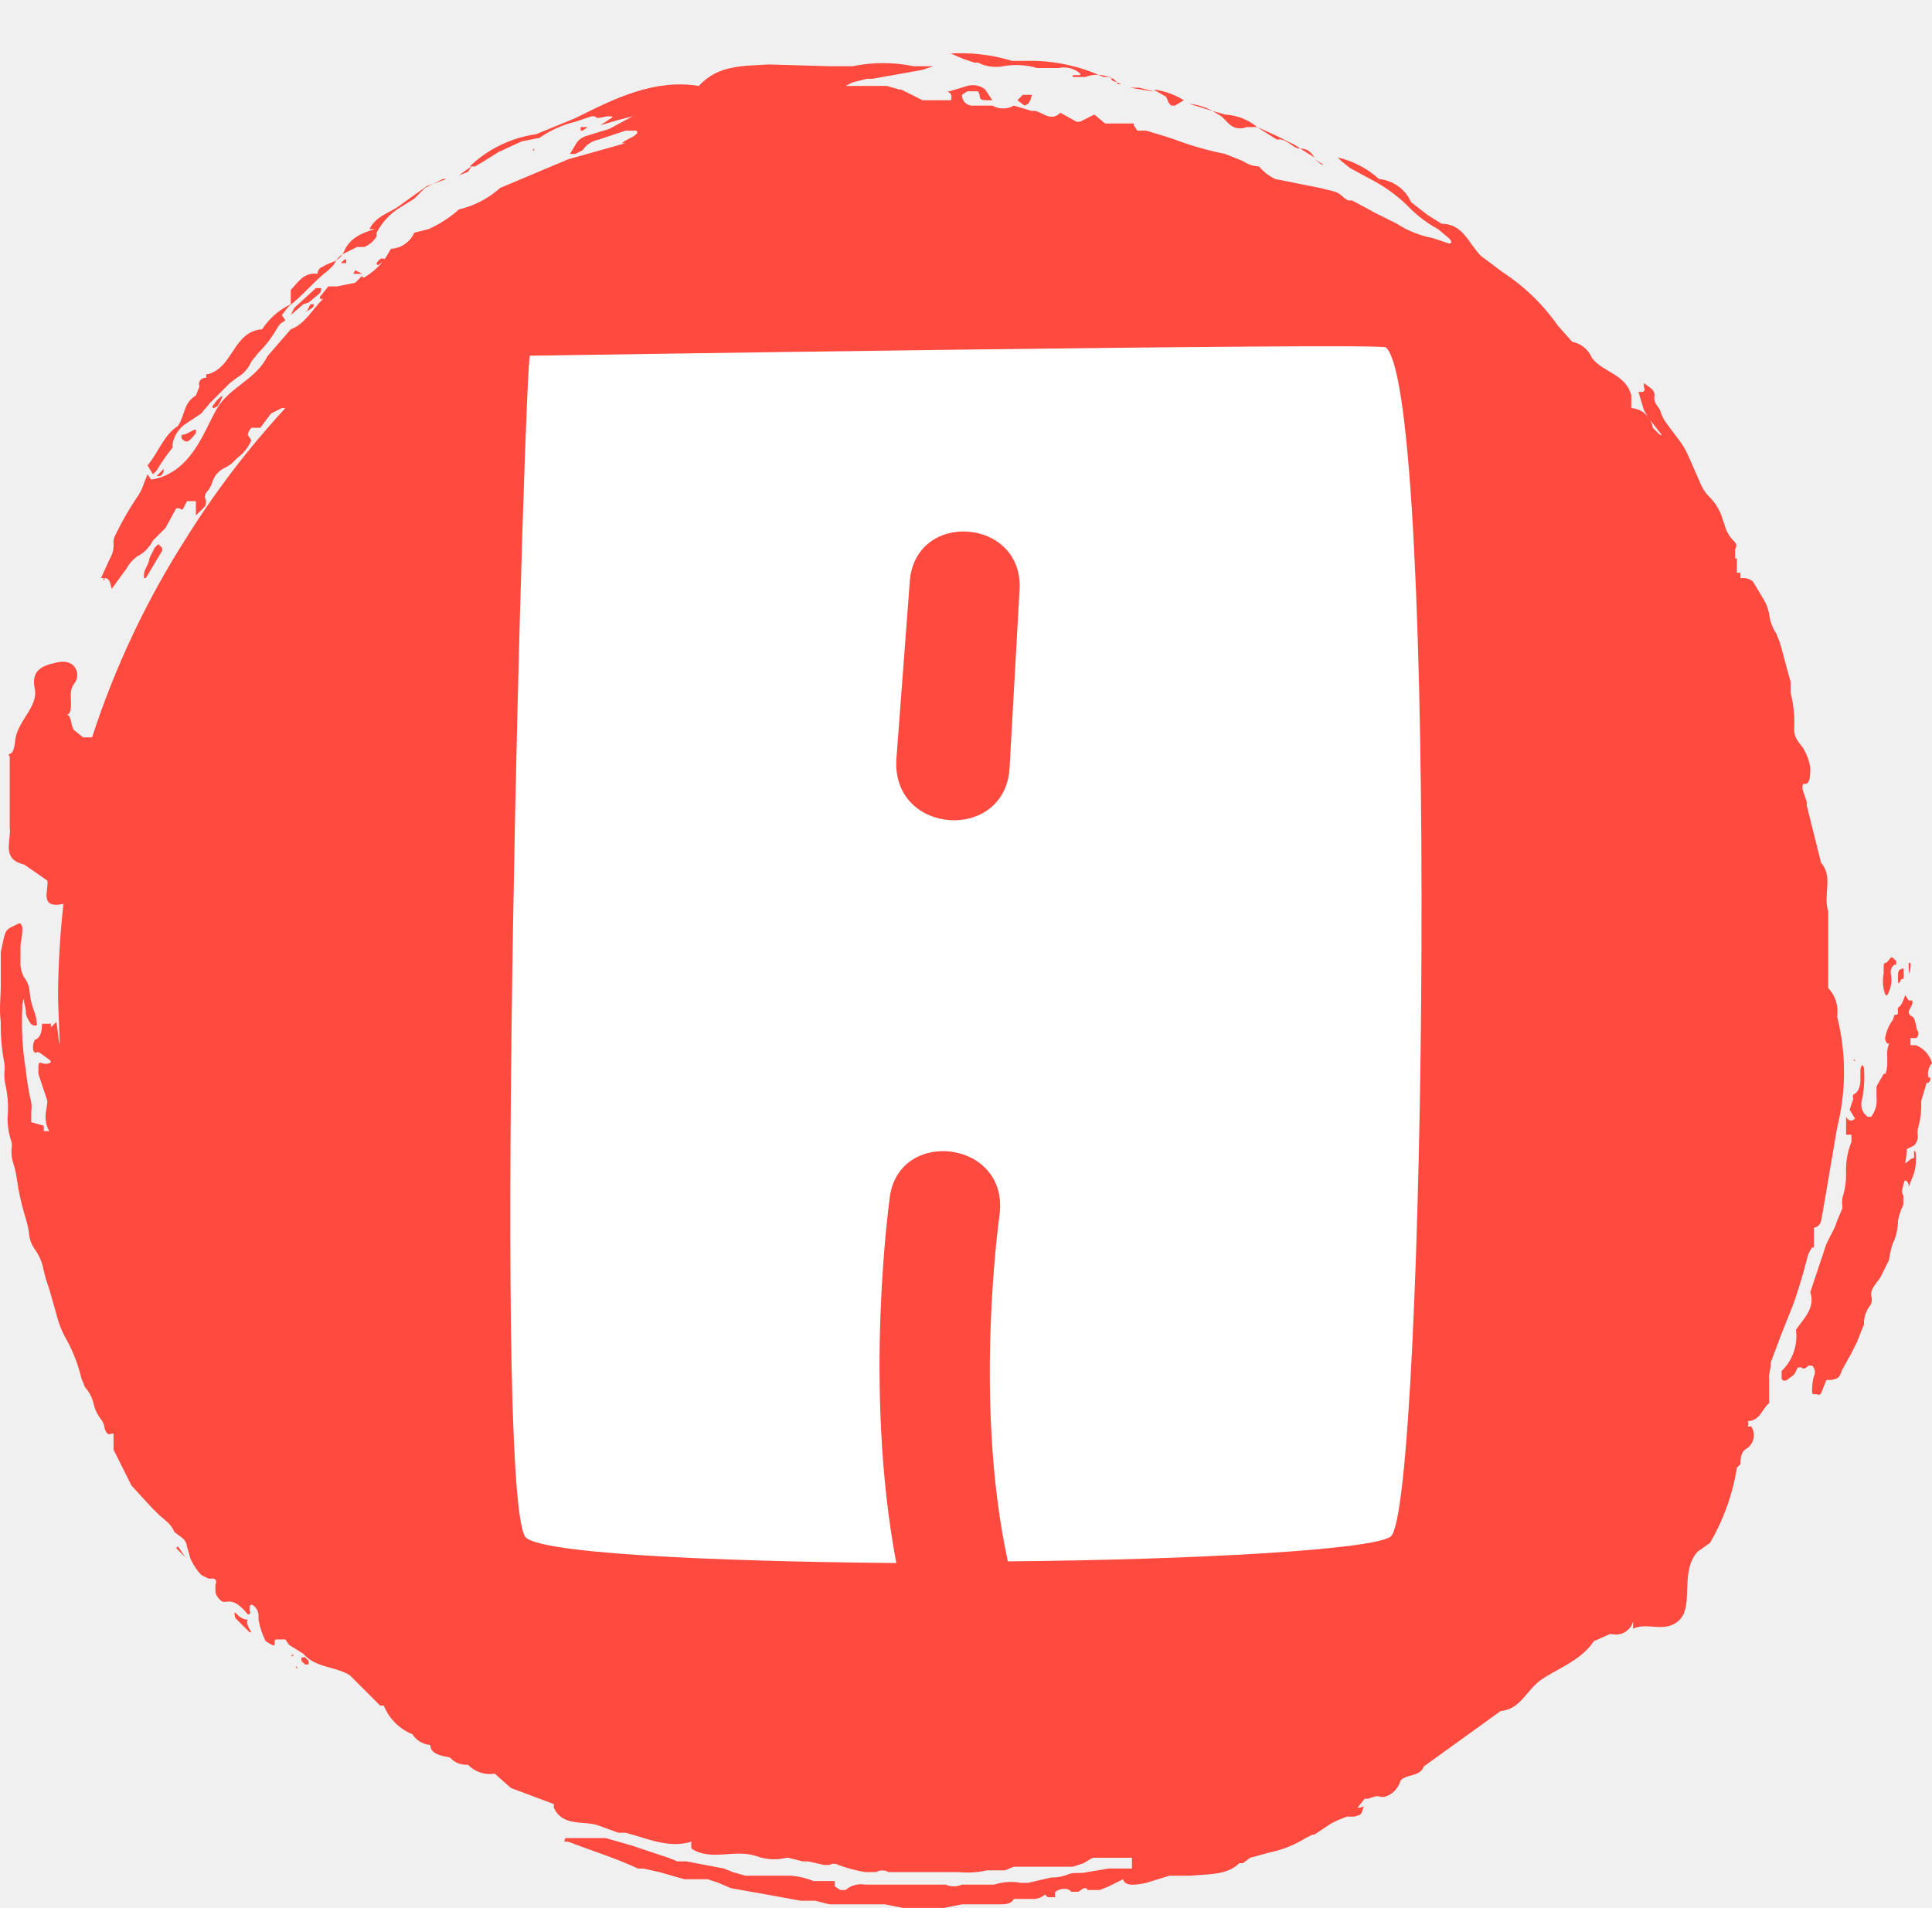
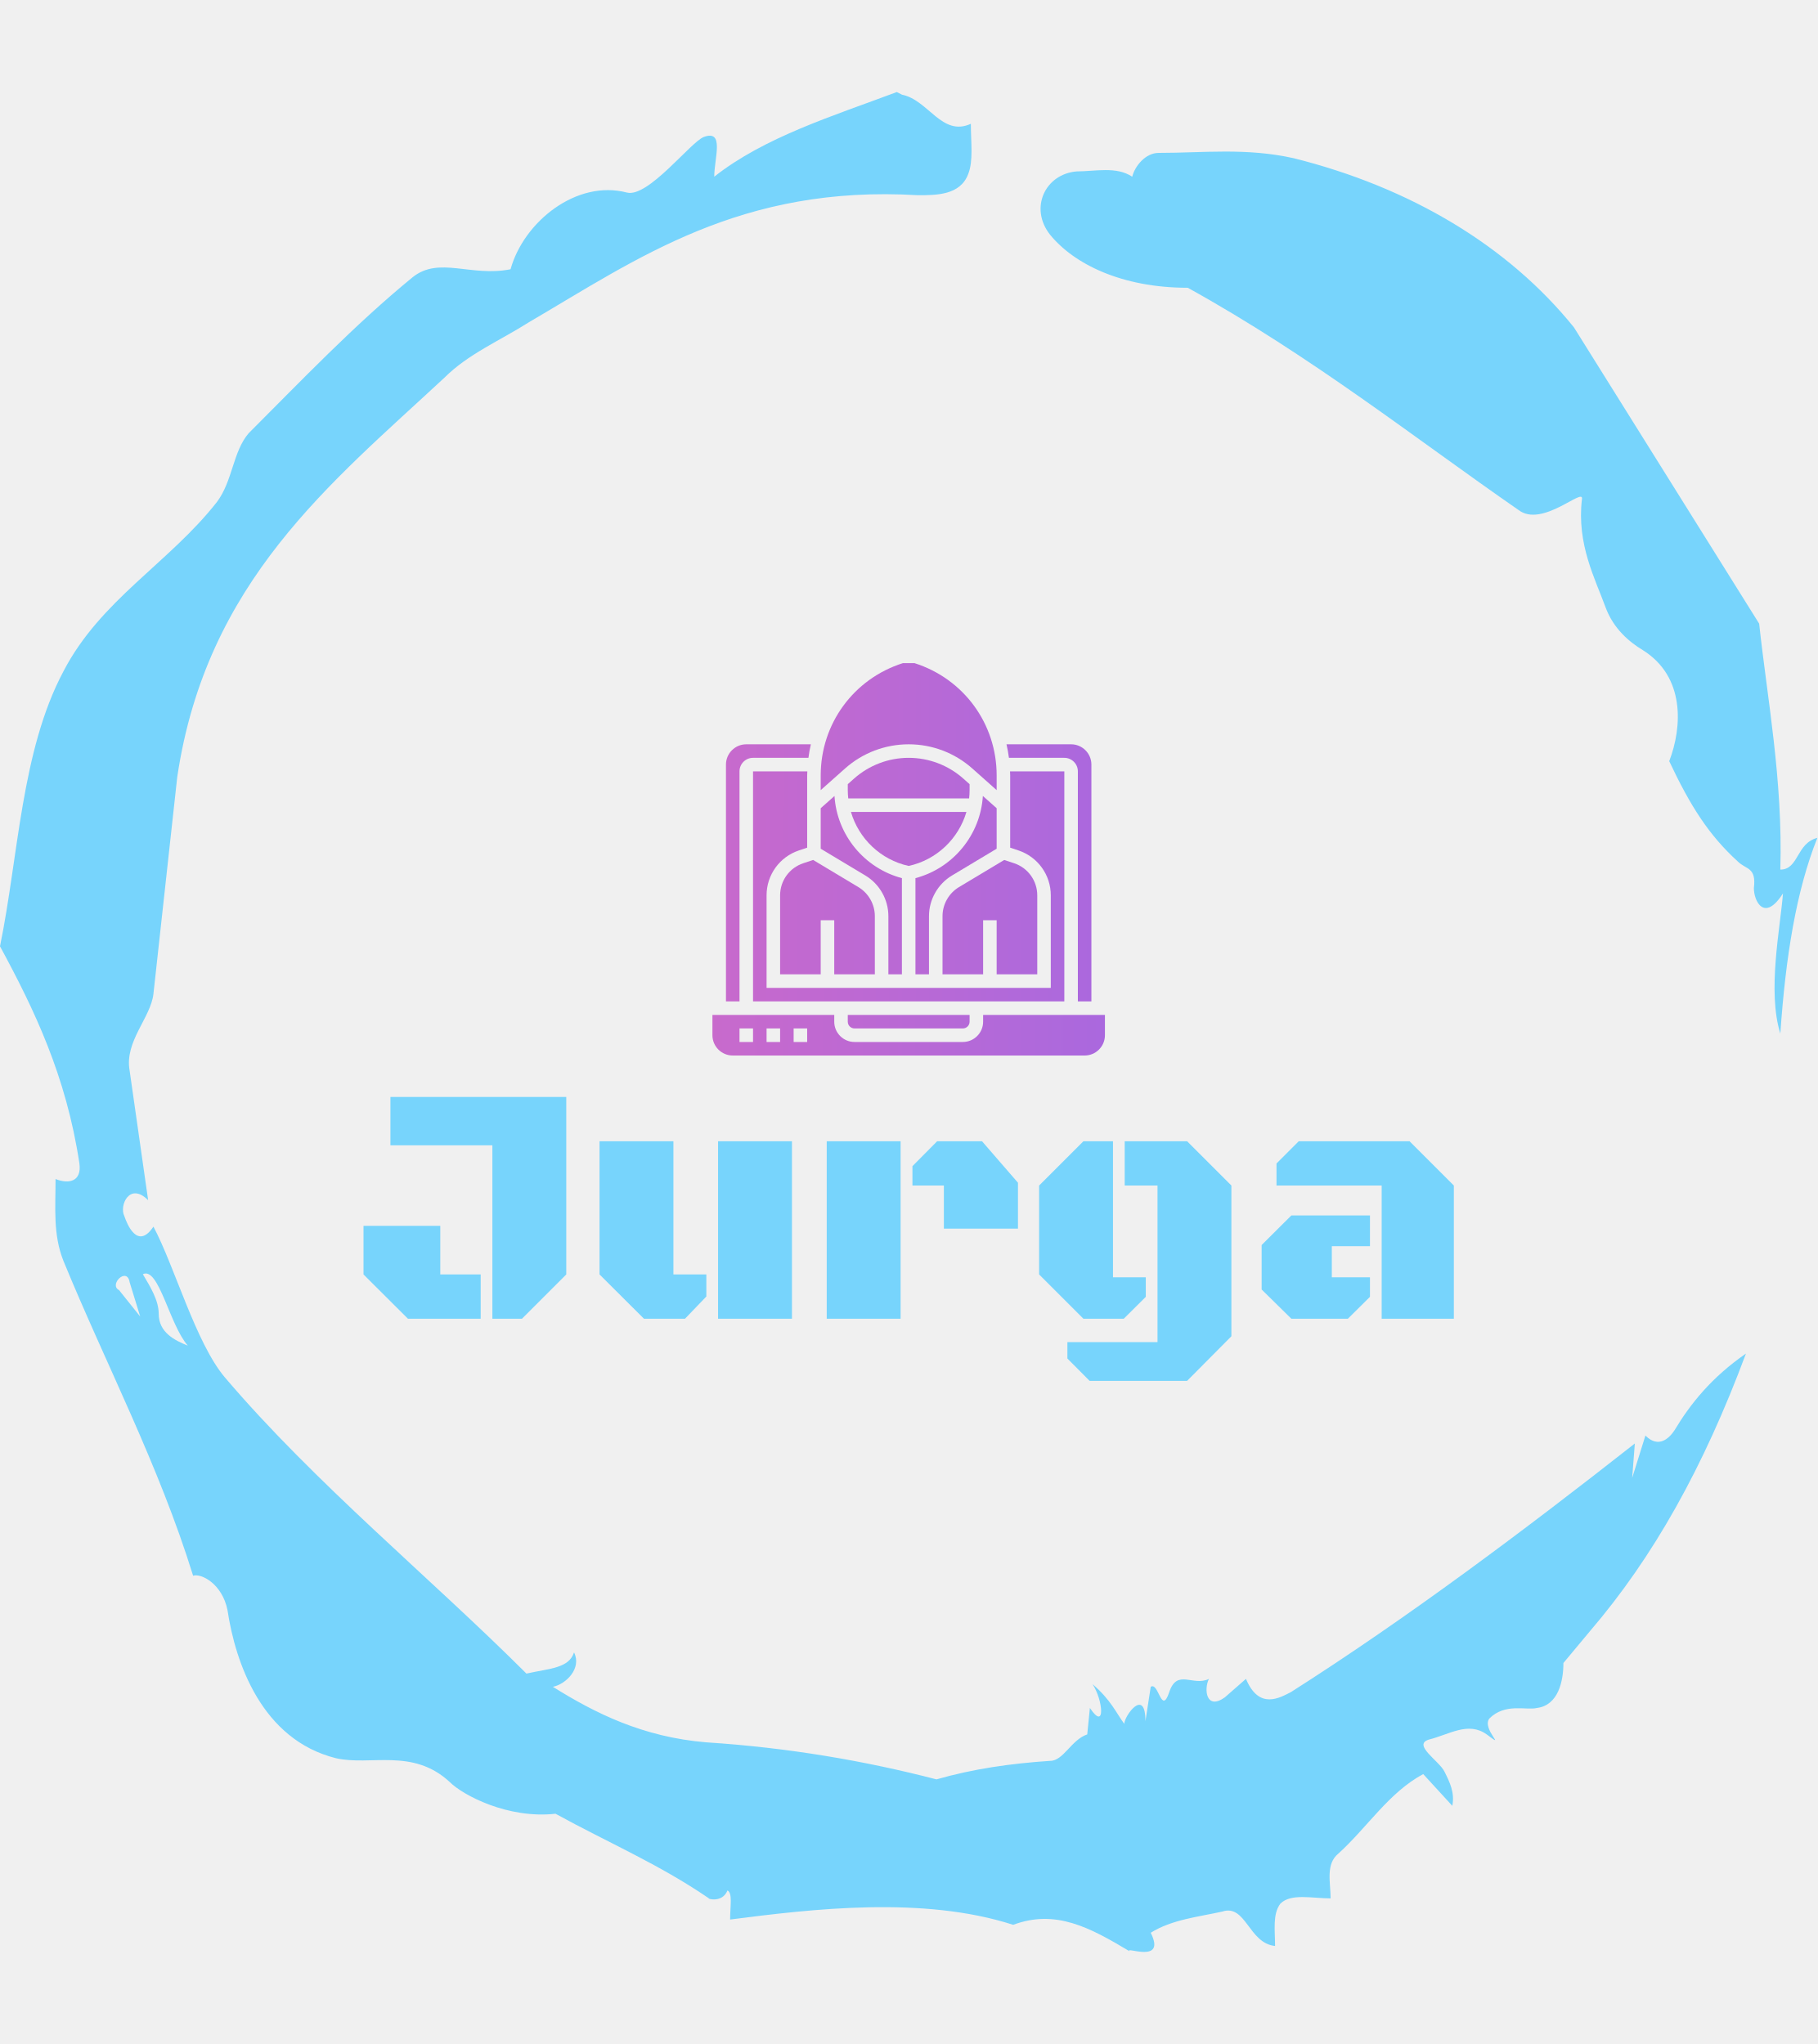
- <svg xmlns="http://www.w3.org/2000/svg" width="308.761" height="304.916" viewBox="0 0 106.008 104.687" class="css-1j8o68f" version="1.1" id="svg23">
-   <defs id="SvgjsDefs2684" />
-   <g id="SvgjsG2685" featurekey="rootContainer" transform="matrix(0.9820593,0,0,0.9820593,-0.05456052,0)" fill="#ff4a3f">
-     <g id="g17">
-       <path d="M19.8 15.3h.5l-.4-.2zm.5.1zm.8-.7c0 .1 0 .1.1.1l.4-.3c-.2-.1-.3-.1-.5.2zm.4-.2zm-4.1 2.3zm-.2.6l.3-.2c.1-.1.1-.2.1-.2h-.2l-.2.4c-.1-.1-.1 0 0 0zm2.2-2.9h-.1l-.2.2h.3zm-2.1 2.4l.6-.5c.1-.1.1-.2.1-.3h-.3l-1.2 1.1-.2.4.7-.6zm-1.1.8z" id="path3" />
-       <path d="M9.7 25v-.2a1.7 1.7 0 0 1 .7-1.1l.9-.6.5-.6.7-.7.4-.4.4-.3a1.9 1.9 0 0 0 .8-.9l.4-.5a5.9 5.9 0 0 0 1-1.3l.2-.3.3-.2-.2-.3.4-.5c.8-.6 1.4-1.4 2.2-2l.3-.3a1.4 1.4 0 0 1 .5-.6l.8-.4h.4a1.4 1.4 0 0 0 .7-.6V13a3.5 3.5 0 0 1 1.3-1.4l.8-.5.2-.2.4-.4 1-.5h.2l-1.1.4-1.4 1c-.6.5-1.4.6-1.8 1.4h.3c-.7.2-1.4.5-1.7 1.2s-.8.6-1.2.9a.4.4 0 0 0-.3.4c-.8-.1-1.1.5-1.5.9v.8a3.9 3.9 0 0 0-1.6 1.4c-1.6.1-1.6 2.1-3 2.5h-.1a.2.2 0 0 0 0 .2c-.3 0-.5.2-.4.5l-.2.5c-.7.4-.6 1.1-1 1.7-.8.5-1.1 1.5-1.7 2.2l.3.5.2-.2a11.6 11.6 0 0 1 .9-1.3zM53.9 3.3l.6.2h.2a2.2 2.2 0 0 0 1.4.2 4.1 4.1 0 0 1 1.9.1h1.2a1.4 1.4 0 0 1 1.2.3.1.1 0 0 1 0 .1H60a.1.1 0 0 0 0 .1h.7a1.8 1.8 0 0 1 1.3 0c.2 0 .1.1.2.2l.5.2h-.2c-.2-.4-.5-.4-.8-.4a9.7 9.7 0 0 0-4.3-.9h-.8A9.8 9.8 0 0 0 53 3h.2zm7.3 3.1zM50.3 4.7zm10.9 1.7h.2-.2zM19 14.7zm32.1-10zm17.6 2.2a.9.9 0 0 0 1 .2h.6a3.1 3.1 0 0 0-1.8-.7l-.7-.2.5.3zm-3.4-1.3c0 .1.1.2.2.3h.2l.5-.3a4.2 4.2 0 0 0-1.7-.6l.7.4zm7.4 2.7l.8.5c-.2-.3-.4-.5-.8-.5z" id="path5" />
-       <path d="M99 76.1l.6-1.6.6-1.5c.2-.5.6-1.8.8-2.6a1.7 1.7 0 0 1 .3-.7h.1v-1.1c.5-.1.4-.6.5-.9l.8-4.7a12.7 12.7 0 0 0 0-6.2 1.9 1.9 0 0 0-.5-1.6v-4.3c-.3-.9.3-1.9-.4-2.7L101 45a.4.4 0 0 0 0-.2l-.2-.6a.5.5 0 0 1 0-.4h.1c.3 0 .3-.5.3-.9a3 3 0 0 0-.4-1.1l-.3-.4a1.1 1.1 0 0 1-.2-.7 6.7 6.7 0 0 0-.2-2v-.6c-.2-.7-.4-1.5-.6-2.2l-.2-.5a2.5 2.5 0 0 1-.4-1.1 2.5 2.5 0 0 0-.3-.8l-.6-1a.8.8 0 0 0-.6-.2h-.1V32h-.2v-.8H97V31a.4.4 0 0 0 0-.1v-.2c.1-.2.1-.3-.1-.5a1.8 1.8 0 0 1-.4-.6l-.2-.6a2.9 2.9 0 0 0-.7-1.2 2.2 2.2 0 0 1-.5-.7l-.7-1.6a4.3 4.3 0 0 0-.6-1l-.6-.8a2.4 2.4 0 0 1-.4-.8l-.2-.3a.6.6 0 0 1-.1-.5.5.5 0 0 0-.2-.4l-.4-.3v.2c.1.2 0 .3-.1.3h-.2l.3 1 .3.5.7.9h-.1l-.2-.2-.2-.2a1.3 1.3 0 0 0-1.2-1.1v-.7c-.3-1.2-1.6-1.3-2.2-2.1a1.5 1.5 0 0 0-1.1-.9l-.8-.9a11.3 11.3 0 0 0-3.1-3l-.8-.6-.4-.3c-.7-.7-1-1.8-2.2-1.8l-.8-.5-.9-.7a2.2 2.2 0 0 0-1.8-1.3 5.1 5.1 0 0 0-2.3-1.2l.2.2.5.4 1.3.7a8.5 8.5 0 0 1 2.1 1.6 6.8 6.8 0 0 0 1.5 1.1l.6.5c.1.1.2.2.1.3H81l-.9-.3a5.6 5.6 0 0 1-2-.8l-1.2-.6-1.3-.7h-.2c-.3-.1-.4-.4-.8-.5l-.8-.2-2.5-.5a2.6 2.6 0 0 1-.9-.7 1.7 1.7 0 0 1-.9-.3l-1-.4a18.1 18.1 0 0 1-2.8-.8l-.6-.2-1-.3h-.5l-.2-.3v-.1h-1.6l-.6-.5-.4.2-.4.2h-.2l-.9-.5c-.6.6-1.1-.2-1.6-.1l-1-.3a1.2 1.2 0 0 1-1.2 0h-1.2a.6.6 0 0 1-.5-.6l.3-.2h.6a.7.7 0 0 1 .1.3c0 .2.2.2.5.2h.2l-.4-.6a1.1 1.1 0 0 0-1-.2l-1 .3H53c.3.2.2.3.2.5h-1.6l-.4-.2-.8-.4h-.1l-.7-.2h-2.3l.4-.2.8-.2h.3l1.7-.3 1.1-.2.6-.2h-1.1a8.4 8.4 0 0 0-3.4 0h-1.3L43 3.6c-1.4.1-2.8 0-3.9 1.2-2.5-.4-4.7.7-6.9 1.8l-2.2.9a6.7 6.7 0 0 0-3.7 1.8h.3l.5-.3.8-.5 1.3-.6 1-.2a6 6 0 0 1 2-.9l.9-.3h.2c.1.2.5 0 .7 0h.2c.1 0 .1.1 0 .1l-.6.4 1-.3.8-.2-1.3.7-1.3.4a1 1 0 0 0-.6.5l-.3.5h.3l.4-.2a1.4 1.4 0 0 1 .9-.6l1.5-.5h.5a.1.1 0 0 1 .1.2c-.2.2-.6.3-.8.5h.2l-3.2.9-3.8 1.6a5.2 5.2 0 0 1-2.3 1.2 6.6 6.6 0 0 1-1.7 1.1l-.8.2a1.5 1.5 0 0 1-1.3.9l-.3.5a3.7 3.7 0 0 1-1.2 1.1h-.1v-.1l-.2.2-.2.2-1 .2h-.5l-.4.5c-.1.1-.1.2 0 .2h.1c-.6.6-1 1.4-1.8 1.7L15 19.9c-.6 1.2-1.8 1.6-2.6 2.6s-1.4 3.9-3.9 4.3l-.2-.3-.2.5a2.7 2.7 0 0 1-.4.8 16.9 16.9 0 0 0-1.2 2.1.8.8 0 0 0-.1.5 1.4 1.4 0 0 1-.2.8l-.5 1.1h.2c.3 0 .3.3.4.6l.8-1.1a2.2 2.2 0 0 1 .6-.7 2 2 0 0 0 .9-.9l.3-.3.4-.4.6-1.1h.2c.1.1.1.1.2 0l.2-.4h.5v.8l.5-.5a.5.5 0 0 0 0-.5.4.4 0 0 1 .1-.3 1.5 1.5 0 0 0 .3-.5 1.3 1.3 0 0 1 .8-.9l.3-.2.3-.3a2.4 2.4 0 0 0 .8-1l-.2-.3c0-.1.1-.3.2-.4h.5l.6-.8.6-.3h.2a48.8 48.8 0 0 0-5.5 7.2h-.1.1a48.4 48.4 0 0 0-5.3 11.2h-.5l-.5-.4c-.2-.2-.1-.7-.4-.9h.1c.3-.5-.1-1.2.3-1.7s.1-1.4-.9-1.2-1.5.5-1.3 1.5-1 1.8-1.1 2.9-.5.5-.3.9v3.9c.1.8-.5 1.8.8 2.1l1.3.9c.1.5-.5 1.6.9 1.3a49.2 49.2 0 0 0-.3 5c0 1.1.1 2.2.1 3.3v-.4c-.1-.4-.1-.8-.2-1.3l-.3.3v-.2h-.5c0 .5-.1.8-.4.9a.9.9 0 0 0-.1.5c0 .1.1.3.2.2s.4.2.7.4-.2.3-.4.2-.2.1-.2.3v.3l.5 1.5c0 .3-.1.6-.1.9a1.7 1.7 0 0 0 .2.8h-.3v-.3l-.7-.2v-.6a1.5 1.5 0 0 0 0-.5 14.6 14.6 0 0 1-.3-1.8 16.6 16.6 0 0 1-.2-3.5.9.9 0 0 1 .1-.5v.2a2.9 2.9 0 0 1 .1.5.8.8 0 0 0 .1.4c.1.2.2.4.4.4s.1-.1.1-.2a2.1 2.1 0 0 0-.1-.5 4.2 4.2 0 0 1-.3-1.3 1.5 1.5 0 0 0-.3-.7 1.6 1.6 0 0 1-.2-.9v-.8c0-.3.1-.6.1-.9a.5.5 0 0 0-.1-.4h-.1c-.8.4-.7.2-1 1.6V55c0 .7-.1 1.4 0 2.1a10.8 10.8 0 0 0 .2 2.3 1.8 1.8 0 0 1 0 .5 3.1 3.1 0 0 0 .1.9 5.9 5.9 0 0 1 .1 1.3 3.9 3.9 0 0 0 .2 1.7 1.2 1.2 0 0 1 0 .4 2.1 2.1 0 0 0 .1.8 4.9 4.9 0 0 1 .2.9 14 14 0 0 0 .5 2.2 5 5 0 0 1 .2 1 1.7 1.7 0 0 0 .3.7 2.9 2.9 0 0 1 .5 1.2 8.5 8.5 0 0 0 .3 1l.4 1.4a5.4 5.4 0 0 0 .6 1.5 8.5 8.5 0 0 1 .8 2.1l.2.5a2.1 2.1 0 0 1 .5 1 2.1 2.1 0 0 0 .4.8 1 1 0 0 1 .2.5c.1.3.2.4.4.3h.1v.9l.5 1 .5 1 1.1 1.2.4.4c.3.3.7.5.9 1l.4.3a.7.7 0 0 1 .3.5l.2.7a3.3 3.3 0 0 0 .6.9l.4.2h.3a.2.2 0 0 1 .1.3 2.5 2.5 0 0 0 0 .5.9.9 0 0 0 .4.5h.2c.4-.1.8.2 1.2.7h.1c0-.1.1-.1 0-.2v-.2c0-.1.1-.2.2-.1a.7.7 0 0 1 .3.6v.2a4.3 4.3 0 0 0 .4 1.2c.5.3.5.3.5.1s0-.2.2-.2h.4l.2.3.8.5c.7.8 1.8.7 2.6 1.2l1.7 1.7h.2a2.9 2.9 0 0 0 1.6 1.6 1.3 1.3 0 0 0 1 .6c0 .5.6.6 1.1.7a1.2 1.2 0 0 0 .8.4h.2a1.7 1.7 0 0 0 1.5.5l.9.8 2.4.9v.2c.5 1.1 1.7.7 2.5 1l1.1.4h.4c1.2.3 2.4.9 3.7.5a.7.7 0 0 0 0 .4c1.1.7 2.4 0 3.6.4a2.9 2.9 0 0 0 1.7.1h.1l.8.2h.3l.9.2h.3a.5.5 0 0 1 .5 0 7.9 7.9 0 0 0 1.5.4h.6a.7.7 0 0 1 .7 0h3.9a5 5 0 0 0 1.6-.1h1l.5-.2H60l.6-.2.5-.3h2.2v.6H62l-1.2.2c-.4.1-.7 0-1 .1a2.4 2.4 0 0 1-1 .2l-1.3.3h-.4a3.1 3.1 0 0 0-1.5.1h-1.8a1.1 1.1 0 0 1-.9 0h-4.5a1.3 1.3 0 0 0-1.1.3H47l-.3-.2v-.3h-1.2a4.1 4.1 0 0 0-1.3-.3h-2.5l-.7-.2-.5-.2-2.1-.4h-.5l-.5-.2-2.1-.7-1.4-.4h-2.2c-.1 0-.1.1-.1.2h.2c1.3.5 2.6.9 3.9 1.5h.3l.9.2 1.4.4h1.3l.6.2.7.3 1.7.3 1.1.2 1.1.2h.8l.8.2h3.1l1 .2h2.3l1-.2H56c.4 0 .6-.1.7-.3h1a1 1 0 0 0 .8-.3c-.1.1 0 .1.1.2h.4v-.2c0-.1 0-.1.2-.2s.6-.1.7.1h.4l.3-.2c.2 0 .2 0 .2.1h.7l.5-.2.8-.4c.1.3.4.4 1.3.2l1.3-.4h1.2c.9-.1 2 0 2.7-.7h.2l.4-.3 1.1-.3a6.1 6.1 0 0 0 2-.8l.4-.2h.1l.9-.6.4-.2.5-.2h.4c.4-.1.4-.1.5-.4s0-.1-.2-.1h-.1l.4-.5h.2c.3-.1.5-.2.7-.1h.2a1.3 1.3 0 0 0 .9-.9c.3-.4 1.1-.2 1.3-.8l4.3-3.1c1.1-.1 1.4-1.1 2.2-1.7s2.3-1.1 3-2.2l.9-.4h.1a1 1 0 0 0 1.2-.7v.4c.8-.4 1.8.3 2.6-.5s0-2.7 1-3.8l.7-.5a12.1 12.1 0 0 0 1.5-4.2l.2-.2c0-.3 0-.7.4-.9a.9.9 0 0 0 .2-1.2h-.2a.3.3 0 0 0 0-.3c.7 0 .8-.7 1.2-1V77a.5.5 0 0 1 0-.2 3.8 3.8 0 0 0 .1-.7zM5.9 32.2z" id="path7" />
-       <path d="M26.4 9.3l-.3.2-.4.3.5-.2zm6.1-2h.1l.3-.2h-.4zm-2.6 1l-.1.1h.1v-.1zm-1.5 1.4zm1.3-.2zm-6.3 3.1zM9.2 26.2l-.4.4H9a.4.4 0 0 0 .2-.4zm3-3.5a2.1 2.1 0 0 0 .3-.6 1.5 1.5 0 0 0-.5.5c-.1.1-.1.2 0 .2zM11 24.2V24c-.2 0-.5.3-.8.3v.2c.3.3.4.2.8-.3zm3 66.2zM73.9 9.2h.1l-.5-.3zm-2.5-1.4c.5-.1.8.4 1.2.5h.1l-.3-.2-1-.5-1.1-.5.3.2zM52.8 3.1zm11.7 2h-.1l-1.2-.2h.5zm2 .7l1.3.4a3.3 3.3 0 0 0-1.3-.4zm-9 0a1 1 0 0 0 .2-.5h-.5l-.3.3.4.3zm9 1.6zM49.9 4.2zm2.9.7zM48.5 4zm13.8 2.1a.5.5 0 0 0 0 .1zm44.8 52.3h-.3V58h.3c.1 0 .2-.3.1-.4s-.1-.7-.3-.8a.3.3 0 0 1-.2-.3l.2-.4a.4.4 0 0 0 0-.2h-.2l-.2-.3c-.1.3-.2.6-.4.7a.5.5 0 0 0 0 .2c0 .1 0 .2-.1.2h-.1a1.1 1.1 0 0 1-.1.3 2.3 2.3 0 0 0-.4.9.4.4 0 0 0 .1.4h.1a1.7 1.7 0 0 0-.1.8v.4a1.8 1.8 0 0 1-.1.5h-.1l-.4.7v.6a1.5 1.5 0 0 1-.3 1.1h-.2l-.2-.2a.9.9 0 0 1-.1-.8 6.5 6.5 0 0 0 .1-1.7c0-.1-.1-.2-.1-.2a.5.5 0 0 0-.1.3v.6c0 .2-.1.6-.3.7s-.1.2-.1.3l-.2.6.3.5c-.2.2-.4.1-.5-.1v1h.3v.4a4.2 4.2 0 0 0-.3 1.4 3.3 3.3 0 0 0 0 .4 4 4 0 0 1-.2 1.3 2 2 0 0 0 0 .6l-.3.7a3.2 3.2 0 0 1-.3.7l-.3.6-.9 2.7c.3.9-.4 1.5-.8 2.1a2.7 2.7 0 0 1-.8 2.3v.4c0 .1.1.2.3.1l.4-.3.2-.4h.2c.1.1.2.1.4-.1h.2a.5.5 0 0 1 .1.6 2.9 2.9 0 0 0-.1.8c0 .1 0 .2.1.2h.2c.1.1.2 0 .3-.3l.2-.5h.3c.4-.1.4-.1.6-.6l.5-.9.3-.6.4-1a1.6 1.6 0 0 1 .3-1 .6.6 0 0 0 .1-.6c0-.2 0-.3.2-.6l.3-.4.5-1a4.7 4.7 0 0 1 .2-.9 3 3 0 0 0 .3-1.3 3.8 3.8 0 0 1 .3-.9v-.5c-.1-.2-.1-.2 0-.6s.1-.2.2-.2a.4.4 0 0 1 .1.3l.2-.5a2.3 2.3 0 0 0 .2-.9v-.3c0-.1 0-.3-.1-.3v.4c-.2 0-.3.2-.5.3a6.4 6.4 0 0 0 .1-.8l.4-.2a.7.7 0 0 0 .2-.6 1.4 1.4 0 0 1 0-.3 4.8 4.8 0 0 0 .2-1.4v-.2l.3-1h.1a.3.3 0 0 0 .1-.3h-.1a.9.9 0 0 1 .2-.8 1.5 1.5 0 0 0-.9-1zm-1.2 7.8zm-.2-9.9zm0 0zM9.1 30.8a.3.3 0 0 0 0-.2l-.2-.2-.2.2-.3.6c0 .3-.3.6-.3.9v.2h.1zm96.3 24.8h.1a1.7 1.7 0 0 0 .2-1.2.5.5 0 0 1 .2-.5h.1v-.2l-.2-.2h-.1c-.1.1-.2.3-.3.3s-.1.1-.1.3v.3a2.2 2.2 0 0 0 .1 1.2zM13.2 90.1c-.1 0 0 .2 0 .3l.8.8h.1c-.2-.3-.3-.6-.2-.7a.9.9 0 0 1-.5-.2zm.8.3zm92.3-35.7h.1a2 2 0 0 0 0-.6c-.3.1-.3.1-.3.6s.1.1.2 0z" id="path9" />
-       <path d="M106.7 62a.6.6 0 0 0 .1-.5c0-.1-.1-.2-.1-.1h-.2v.2c0 .4.1.5.2.4zm.1-8.2h-.1v.6a1 1 0 0 0 .1-.6zM17.1 92.6h-.2v.2l.2.2h.2v-.2zm86.6-33.3c0-.1 0-.1-.1-.1zM9.9 86.5l.5.5-.4-.6z" id="path11" />
-       <circle cx="10.5" cy="87.1" transform="rotate(-24.8 10.4 87.159)" id="circle13" />
-       <path d="M9.7 30.1h-.1v.2-.2h.1zm83.2-6.6l-.2-.3h-.1zm-14.7 77.1zM5.9 32.2zm-.1.2a.3.3 0 0 0 .1-.2v.2zm1.9-4.9zM61.5 2.4zm42.8 58.2v.1-.1zM16.4 92.5h-.1c.1.1.2 0 .1-.1zm.2.7h.1l-.1-.1v.1zm73.9-71.3zm15.2 34.4zM14.6 91.7zm92.1-37zm-.8 11.4zM34.6 0z" id="path15" />
-     </g>
-   </g>
-   <g id="SvgjsG2686" featurekey="nameFeature-0" transform="matrix(2.284354,0,0,2.284354,27.98006,-5.60952)" fill="#ffffff">
-     <path d="M9.6 16.48 l-0.32 4.24 c-0.08 1.8 2.6 1.96 2.72 0.2 l0.24 -4.28 c0.12 -1.76 -2.56 -1.96 -2.64 -0.16 z M0.48 11 l0 0 c0.04 0 20.48 -0.32 20.56 -0.2 c1.28 1.12 0.96 27.8 0.12 28.56 c-0.4 0.32 -4.64 0.56 -9.2 0.6 c-0.84 -3.84 -0.2 -8.32 -0.2 -8.32 c0.24 -1.8 -2.44 -2.12 -2.64 -0.4 c0 0.04 -0.64 4.52 0.16 8.76 c-4.56 -0.04 -8.68 -0.24 -8.92 -0.64 c-0.8 -1.44 0 -28.28 0.12 -28.36 z" id="path20" />
+ <svg xmlns="http://www.w3.org/2000/svg" version="1.1" width="1000" height="1125" viewBox="0 0 1000 1125">
+   <g transform="matrix(1,0,0,1,1.7053025658242404e-13,0)">
+     <svg viewBox="0 0 320 360" data-background-color="#ffffff" preserveAspectRatio="xMidYMid meet" height="1125" width="1000">
+       <g id="tight-bounds" transform="matrix(1,0,0,1,0,0)">
+         <svg viewBox="0 0 320 360" height="360" width="320">
+           <g>
+             <svg />
+           </g>
+           <g>
+             <svg viewBox="0 0 320 360" height="360" width="320">
+               <g>
+                 <path d="M20.961 227.22l3.726 4.658-1.863-6.056c-0.466-2.795-3.726 0.466-1.863 1.398M25.153 224.425c1.397 2.329 2.795 4.658 2.795 6.987 0 3.261 2.795 4.658 5.123 5.589-3.261-3.726-5.124-13.974-7.918-12.576M204.017 26.929c7.918 0 15.371-0.932 23.756 0.931 20.495 5.124 37.729 15.371 49.374 29.811l32.606 52.169c1.397 13.042 4.192 27.482 3.726 43.319 3.261 0 2.795-4.658 6.521-5.59-3.726 9.316-5.59 20.961-6.521 34.469-2.329-7.453 0-18.632 0.466-24.687-3.261 5.124-5.124 1.397-5.124-0.932 0.466-3.726-1.397-3.261-2.795-4.658-5.124-4.658-8.384-9.782-12.11-17.7 2.329-6.055 2.795-14.905-4.658-19.563-2.329-1.397-5.124-3.726-6.521-7.453-1.863-5.124-5.124-11.179-4.193-19.097 0.466-2.329-6.987 5.124-11.179 1.863-18.166-12.576-36.332-27.016-58.224-39.127-11.645 0-20.029-4.192-24.221-9.316-3.726-4.658-0.932-10.713 4.658-11.179 3.261 0 6.987-0.932 9.782 0.932 0.466-1.863 2.329-4.192 4.657-4.192M157.904 16.215l0.932 0.466c4.658 0.932 6.987 7.453 12.11 5.124 0 3.261 0.466 6.521-0.466 8.85-1.397 3.726-5.59 3.726-8.85 3.726-31.208-1.863-49.374 11.179-68.471 22.358-5.124 3.261-10.713 5.59-14.906 9.782-20.029 18.632-41.921 35.866-47.045 70.335l-4.192 38.195c-0.466 4.192-5.124 8.384-4.192 13.508l3.26 22.824c-3.261-3.261-5.124 0.932-4.192 2.795 0.466 1.397 2.329 6.055 5.124 1.863 3.726 6.987 7.453 20.495 12.576 26.55 15.837 18.632 36.332 35.4 53.101 52.169 4.192-0.932 7.453-0.932 8.384-3.727 1.397 2.795-1.397 5.59-3.726 6.056 7.453 4.658 15.837 8.85 27.016 9.781 14.44 0.932 27.948 3.261 40.524 6.522 6.521-1.863 13.042-2.795 20.029-3.261 2.329 0 3.726-3.726 6.521-4.658l0.466-4.658c2.795 4.192 2.329-1.397 0.466-4.192 3.261 2.795 4.192 5.124 5.589 6.987 0-1.397 3.726-6.521 3.727-0.466l0.931-6.055c1.397-0.932 1.863 5.124 3.261 0.931 1.397-4.192 4.192-0.932 6.987-2.329-0.932 1.863-0.466 5.59 2.794 3.261l3.727-3.261c2.329 5.59 6.055 3.261 7.918 2.329 20.495-13.042 40.99-28.413 60.553-43.784l-0.466 6.055 2.329-7.453c2.329 2.329 4.192 0.466 5.124-0.931 2.795-4.658 6.521-9.316 12.577-13.508-7.453 20.029-16.303 35.866-27.482 48.908l-4.658 5.59c0 3.261-0.932 7.453-4.658 7.918-1.863 0.466-5.59-0.932-8.384 1.863-1.397 1.863 3.261 5.59-0.466 2.795-3.261-2.329-6.521 0-10.248 0.932-2.795 0.932 1.863 3.726 2.795 5.589 0.932 1.863 1.863 3.726 1.398 6.056l-5.124-5.59c-6.055 3.261-9.782 9.316-14.906 13.974-2.329 1.863-1.397 5.124-1.397 7.918-3.261 0-6.987-0.932-8.85 0.932-1.397 1.863-0.932 4.658-0.932 7.453-4.658-0.466-5.124-7.453-9.315-6.056-4.192 0.932-8.85 1.397-12.577 3.727 2.795 5.59-4.658 2.329-3.726 3.26-6.987-4.192-13.042-7.453-20.495-4.658-15.837-5.124-35.4-2.795-49.84-0.931 0-2.329 0.466-4.658-0.466-5.124-0.932 2.329-3.726 1.397-3.26 1.397-8.85-6.055-17.7-9.782-27.016-14.905-8.384 0.932-16.303-3.261-18.632-5.59-6.521-6.055-13.974-2.795-20.029-4.192-13.042-3.261-17.7-16.769-19.098-26.084-0.932-4.658-4.658-6.521-6.055-6.056-6.055-19.563-15.371-37.263-22.824-55.429-1.863-4.658-1.397-9.316-1.397-14.44 2.329 0.932 4.658 0.466 4.192-2.794-2.329-15.371-7.918-27.016-13.974-38.195 3.261-15.837 3.726-34.469 11.179-48.443 6.521-12.576 18.632-19.098 27.016-29.811 2.795-3.726 2.795-8.85 5.59-12.11 9.316-9.316 18.632-19.098 28.879-27.482 4.658-3.726 10.247 0 17.234-1.397 2.329-8.384 11.645-15.837 20.495-13.508 3.726 0.932 11.179-8.85 13.508-9.782 3.726-1.397 1.863 3.726 1.863 6.987 8.85-6.987 20.961-10.713 32.14-14.906" fill="#77d4fc" fill-rule="nonzero" stroke="none" stroke-width="1" stroke-linecap="butt" stroke-linejoin="miter" stroke-miterlimit="10" stroke-dasharray="" stroke-dashoffset="0" font-family="none" font-weight="none" font-size="none" text-anchor="none" style="mix-blend-mode: normal" data-fill-palette-color="tertiary" />
+               </g>
+               <g transform="matrix(1,0,0,1,64,116.7907)">
+                 <svg viewBox="0 0 192 126.419" height="126.419" width="192">
+                   <g>
+                     <svg viewBox="0 0 192 126.419" height="126.419" width="192">
+                       <g>
+                         <svg viewBox="0 0 192 126.419" height="126.419" width="192">
+                           <g transform="matrix(1,0,0,1,0,76.40979)">
+                             <svg viewBox="0 0 192 50.009" height="50.009" width="192">
+                               <g id="textblocktransform">
+                                 <svg viewBox="0 0 192 50.009" height="50.009" width="192" id="textblock">
+                                   <g>
+                                     <svg viewBox="0 0 192 50.009" height="50.009" width="192">
+                                       <g transform="matrix(1,0,0,1,0,0)">
+                                         <svg width="192" viewBox="1.27 -32.4 159.24 41.48" height="50.009" data-palette-color="#77d4fc">
+                                           <path d="M5.2-25.34L5.2-32.4 30.88-32.4 30.88-6.47 24.41 0 20.09 0 20.09-25.34 5.2-25.34ZM12.48-13.57L12.48-6.47 18.38-6.47 18.38 0 7.76 0 1.27-6.47 1.27-13.57 12.48-13.57ZM53.05-25.93L63.84-25.93 63.84 0 53.05 0 53.05-25.93ZM46.53-25.93L46.53-6.47 51.34-6.47 51.34-3.25 48.22 0 42.23 0 35.74-6.47 35.74-25.93 46.53-25.93ZM86.03-13.16L86.03-19.46 81.44-19.46 81.44-22.29 85.05-25.93 91.6-25.93 96.85-19.87 96.85-13.16 86.03-13.16ZM79.71 0L68.92 0 68.92-25.93 79.71-25.93 79.71 0ZM117.23 3.42L117.23-19.46 112.44-19.46 112.44-25.93 121.55-25.93 128.02-19.46 128.02 2.56 121.55 9.08 107.32 9.08 104.07 5.81 104.07 3.42 117.23 3.42ZM110.73-6.05L115.52-6.05 115.52-3.2 112.3 0 106.41 0 99.94-6.47 99.94-19.46 106.41-25.93 110.73-25.93 110.73-6.05ZM160.51 0L149.97 0 149.97-19.46 134.61-19.46 134.61-22.68 137.86-25.93 154.04-25.93 160.51-19.46 160.51 0ZM136.78-15.09L148.26-15.09 148.26-10.6 142.69-10.6 142.69-6.05 148.26-6.05 148.26-3.2 145.03 0 136.78 0 132.44-4.27 132.44-10.77 136.78-15.09Z" opacity="1" transform="matrix(1,0,0,1,0,0)" fill="#77d4fc" class="wordmark-text-0" data-fill-palette-color="primary" id="text-0" />
+                                         </svg>
+                                       </g>
+                                     </svg>
+                                   </g>
+                                 </svg>
+                               </g>
+                             </svg>
+                           </g>
+                           <g transform="matrix(1,0,0,1,61.44386,0)">
+                             <svg viewBox="0 0 69.112 69.112" height="69.112" width="69.112">
+                               <g>
+                                 <svg version="1.1" x="0" y="0" viewBox="3 3.007 58 58" style="enable-background:new 0 0 64 64;" xml:space="preserve" height="69.112" width="69.112" class="icon-icon-0" data-fill-palette-color="accent" id="icon-0" />
+                               </g>
+                             </svg>
+                           </g>
+                           <g />
+                         </svg>
+                       </g>
+                     </svg>
+                   </g>
+                 </svg>
+               </g>
+             </svg>
+           </g>
+           <defs />
+           <mask id="943c4b27-a422-4236-87f5-d7b32a0d7307">
+             <g id="SvgjsG1025">
+               <svg viewBox="0 0 320 360" height="360" width="320">
+                 <g>
+                   <svg />
+                 </g>
+                 <g>
+                   <svg viewBox="0 0 320 360" height="360" width="320">
+                     <g />
+                     <g transform="matrix(1,0,0,1,64,116.7907)">
+                       <svg viewBox="0 0 192 126.419" height="126.419" width="192">
+                         <g>
+                           <svg viewBox="0 0 192 126.419" height="126.419" width="192">
+                             <g>
+                               <svg viewBox="0 0 192 126.419" height="126.419" width="192">
+                                 <g transform="matrix(1,0,0,1,0,76.40979)">
+                                   <svg viewBox="0 0 192 50.009" height="50.009" width="192">
+                                     <g id="SvgjsG1024">
+                                       <svg viewBox="0 0 192 50.009" height="50.009" width="192" id="SvgjsSvg1023">
+                                         <g>
+                                           <svg viewBox="0 0 192 50.009" height="50.009" width="192">
+                                             <g transform="matrix(1,0,0,1,0,0)">
+                                               <svg width="192" viewBox="1.27 -32.4 159.24 41.48" height="50.009" data-palette-color="#77d4fc" />
+                                             </g>
+                                           </svg>
+                                         </g>
+                                       </svg>
+                                     </g>
+                                   </svg>
+                                 </g>
+                                 <g transform="matrix(1,0,0,1,61.44386,0)">
+                                   <svg viewBox="0 0 69.112 69.112" height="69.112" width="69.112">
+                                     <g>
+                                       <svg version="1.1" x="0" y="0" viewBox="3 3.007 58 58" style="enable-background:new 0 0 64 64;" xml:space="preserve" height="69.112" width="69.112" class="icon-icon-0" data-fill-palette-color="accent" id="SvgjsSvg1021">
+                                         <g fill="white">
+                                           <path d="M33 34.79v14.218h2v-8.603c0-2.444 1.302-4.745 3.398-6.003L45 30.441v-5.985l-2.037-1.811C42.603 28.396 38.57 33.312 33 34.79z" fill="white" />
+                                           <path d="M32 32.986c4.151-0.907 7.377-4.04 8.532-7.979H23.468C24.623 28.946 27.849 32.079 32 32.986z" fill="white" />
+                                           <path d="M32 15.007c3.471 0 6.81 1.27 9.401 3.575L45 21.781v-2.172c0-7.645-4.877-14.297-12.152-16.602h-1.695C23.877 5.312 19 11.964 19 19.609v2.172l3.599-3.199C25.19 16.277 28.529 15.007 32 15.007z" fill="white" />
+                                           <path d="M37 40.405v8.603h6v-8h2v8h6V37.332c0-2.155-1.374-4.062-3.419-4.743l-1.461-0.487-6.692 4.015C37.931 37.015 37 38.659 37 40.405z" fill="white" />
+                                           <path d="M24 57.007h16c0.552 0 1-0.448 1-1v-1H23v1C23 56.559 23.448 57.007 24 57.007z" fill="white" />
+                                           <path d="M32 17.007c-2.979 0-5.847 1.09-8.073 3.069L23 20.9v0.909c0 0.404 0.028 0.803 0.07 1.198h17.86c0.042-0.395 0.07-0.794 0.07-1.198V20.9l-0.927-0.824C37.847 18.097 34.979 17.007 32 17.007z" fill="white" />
+                                           <path d="M55 19.007h-8.024C46.982 19.208 47 19.407 47 19.609v10.678l1.214 0.405C51.076 31.645 53 34.314 53 37.332v13.676H11V37.332c0-3.018 1.924-5.687 4.786-6.64L17 30.287V19.609c0-0.202 0.018-0.401 0.024-0.602H9v34h46V19.007z" fill="white" />
+                                           <path d="M43 55.007v1c0 1.654-1.346 3-3 3H24c-1.654 0-3-1.346-3-3v-1H3v3c0 1.654 1.346 3 3 3h52c1.654 0 3-1.346 3-3v-3H43zM9 59.007H7v-2h2V59.007zM13 59.007h-2v-2h2V59.007zM17 59.007h-2v-2h2V59.007z" fill="white" />
+                                           <path d="M29 40.405v8.603h2V34.79c-5.57-1.477-9.603-6.394-9.963-12.144L19 24.456v5.985l6.602 3.961C27.698 35.66 29 37.96 29 40.405z" fill="white" />
+                                           <path d="M13 37.332v11.676h6v-8h2v8h6v-8.603c0-1.746-0.931-3.39-2.428-4.288l-6.692-4.015-1.461 0.487C14.374 33.27 13 35.176 13 37.332z" fill="white" />
+                                           <path d="M55 17.007c1.103 0 2 0.897 2 2v34h2v-35c0-1.654-1.346-3-3-3h-9.546c0.157 0.654 0.271 1.324 0.36 2H55z" fill="white" />
+                                           <path d="M7 19.007c0-1.103 0.897-2 2-2h8.186c0.09-0.676 0.203-1.346 0.36-2H8c-1.654 0-3 1.346-3 3v35h2V19.007z" fill="white" />
+                                         </g>
+                                       </svg>
+                                     </g>
+                                   </svg>
+                                 </g>
+                                 <g />
+                               </svg>
+                             </g>
+                           </svg>
+                         </g>
+                       </svg>
+                     </g>
+                   </svg>
+                 </g>
+                 <defs />
+               </svg>
+             </g>
+           </mask>
+           <linearGradient x1="0" x2="1" y1="0.548" y2="0.55" id="a6846f44-d8c6-4354-8752-b2cc6985e959">
+             <stop stop-color="#ff6cab" offset="0" />
+             <stop stop-color="#7366ff" offset="1" />
+           </linearGradient>
+           <rect width="320" height="360" fill="url(#a6846f44-d8c6-4354-8752-b2cc6985e959)" mask="url(#943c4b27-a422-4236-87f5-d7b32a0d7307)" data-fill-palette-color="accent" />
+         </svg>
+         <rect width="320" height="360" fill="none" stroke="none" visibility="hidden" />
+       </g>
+     </svg>
  </g>
</svg>
